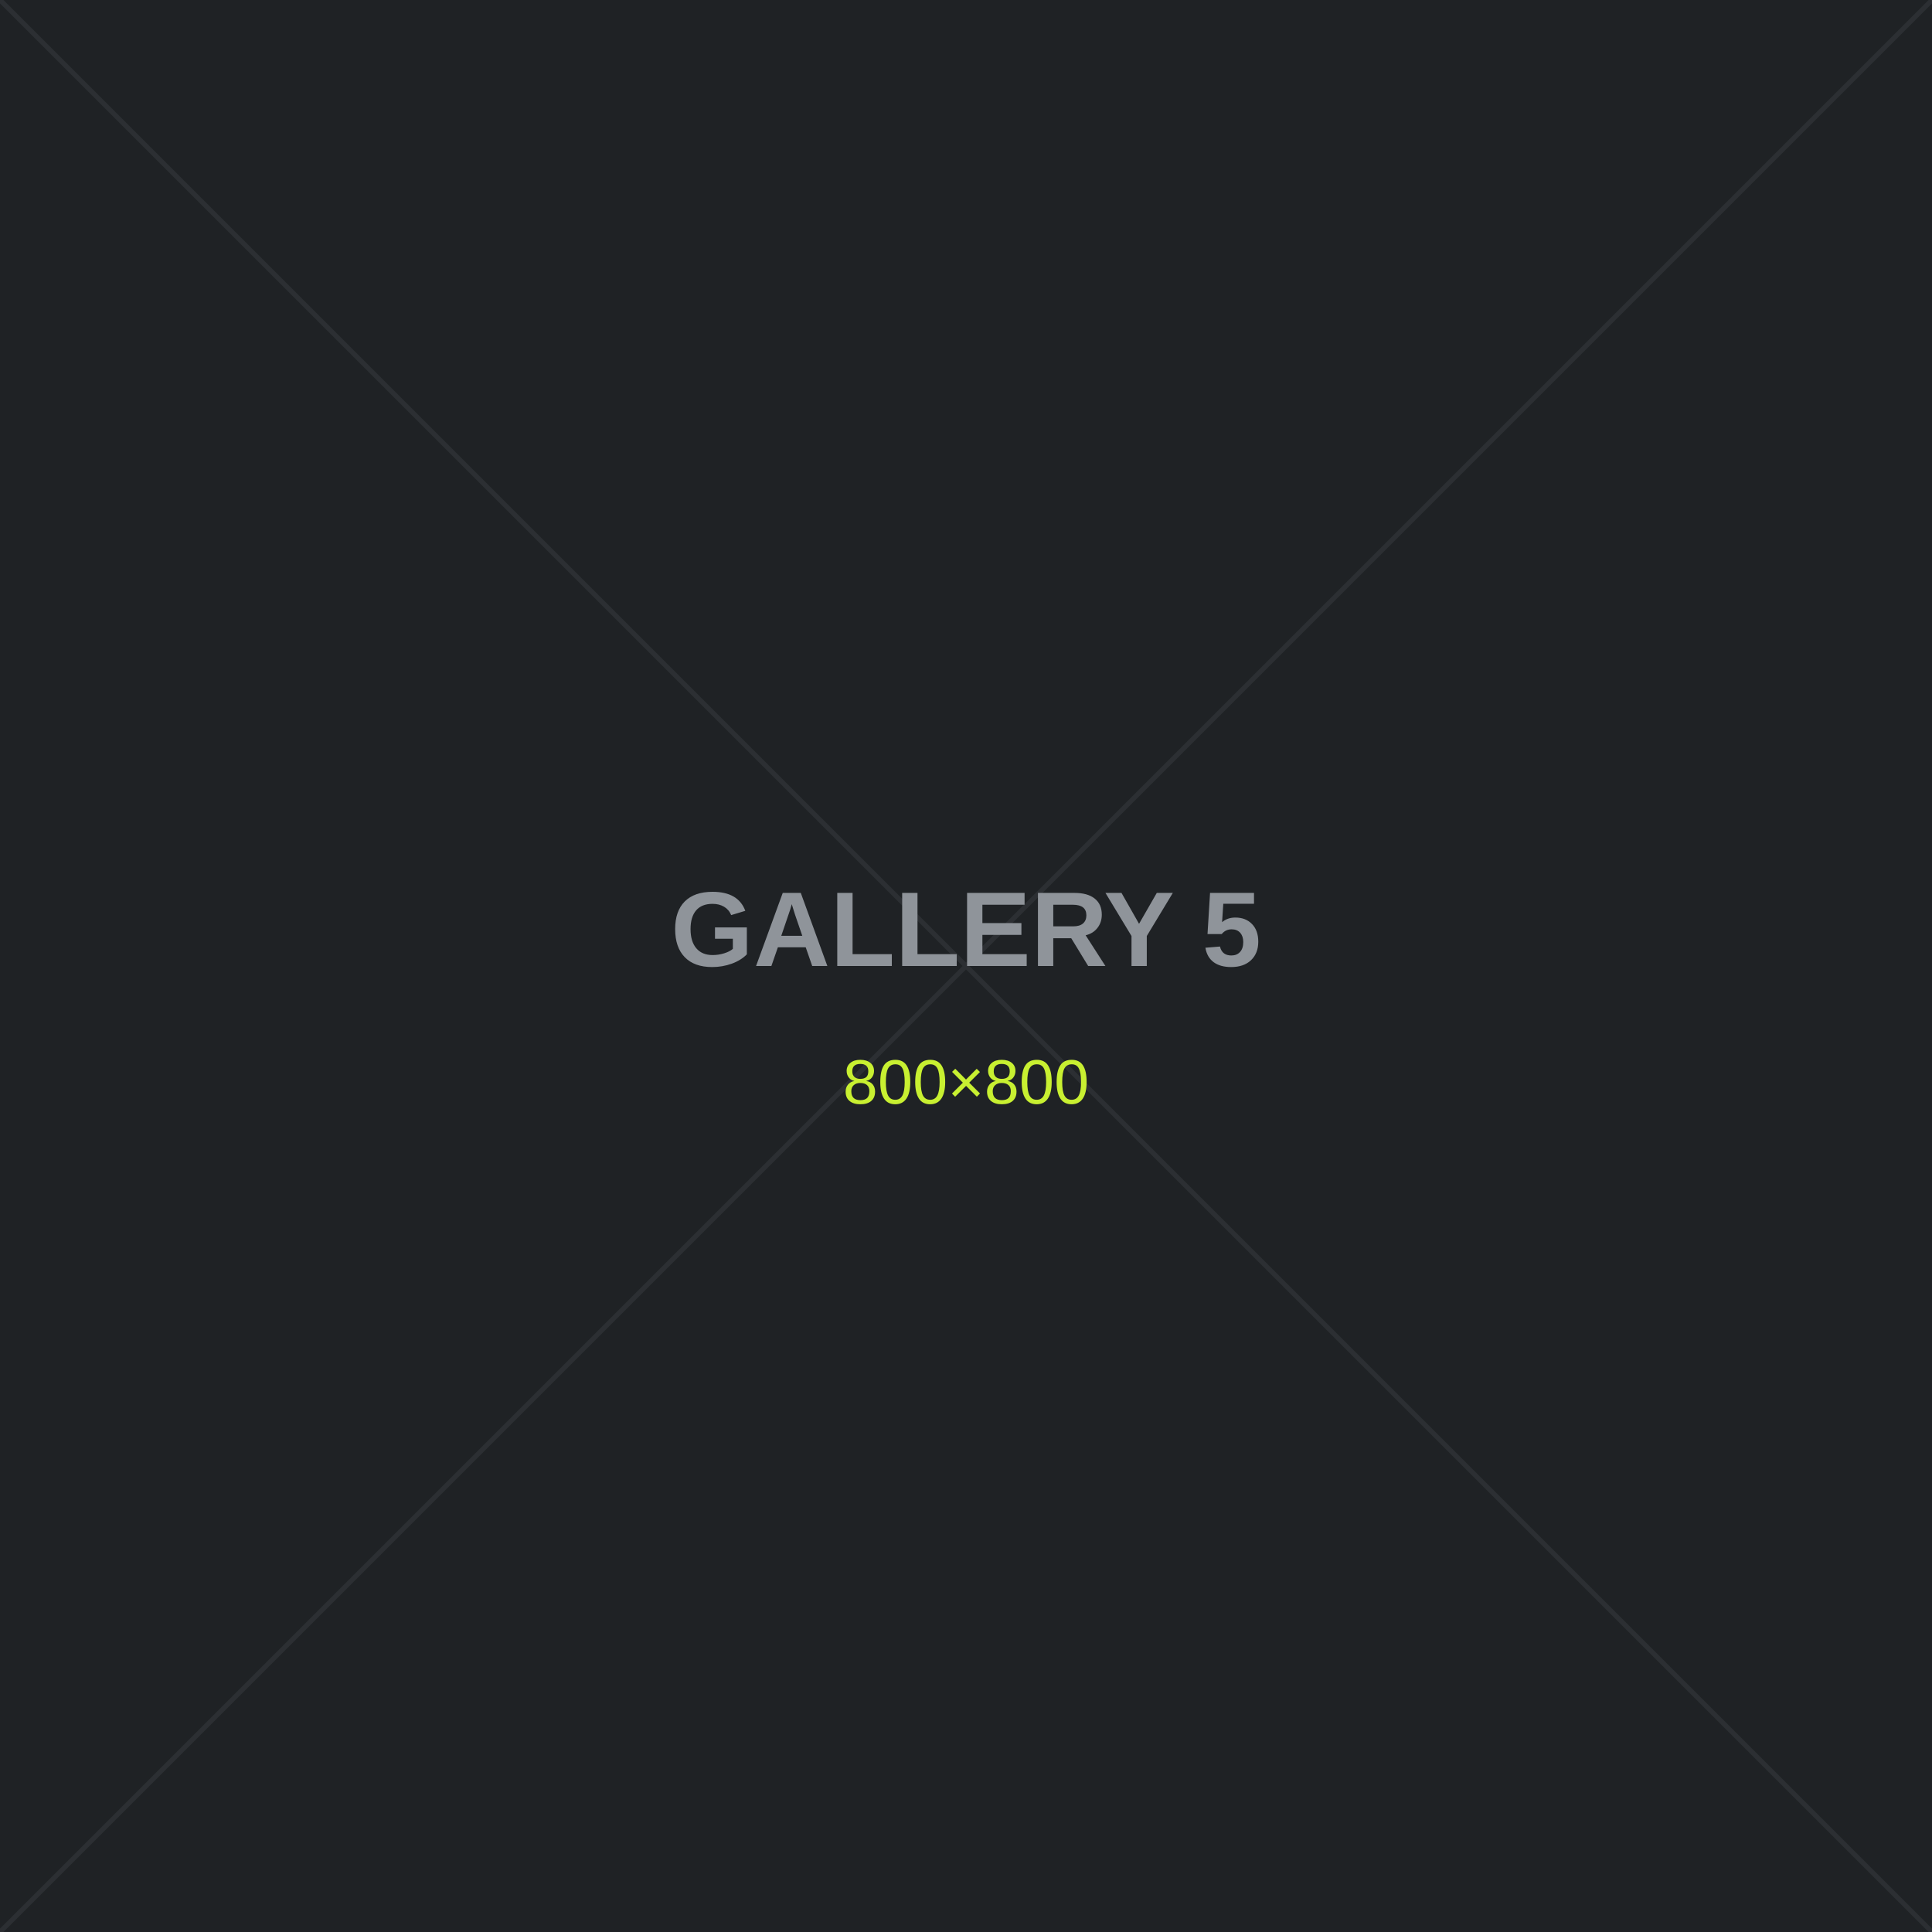
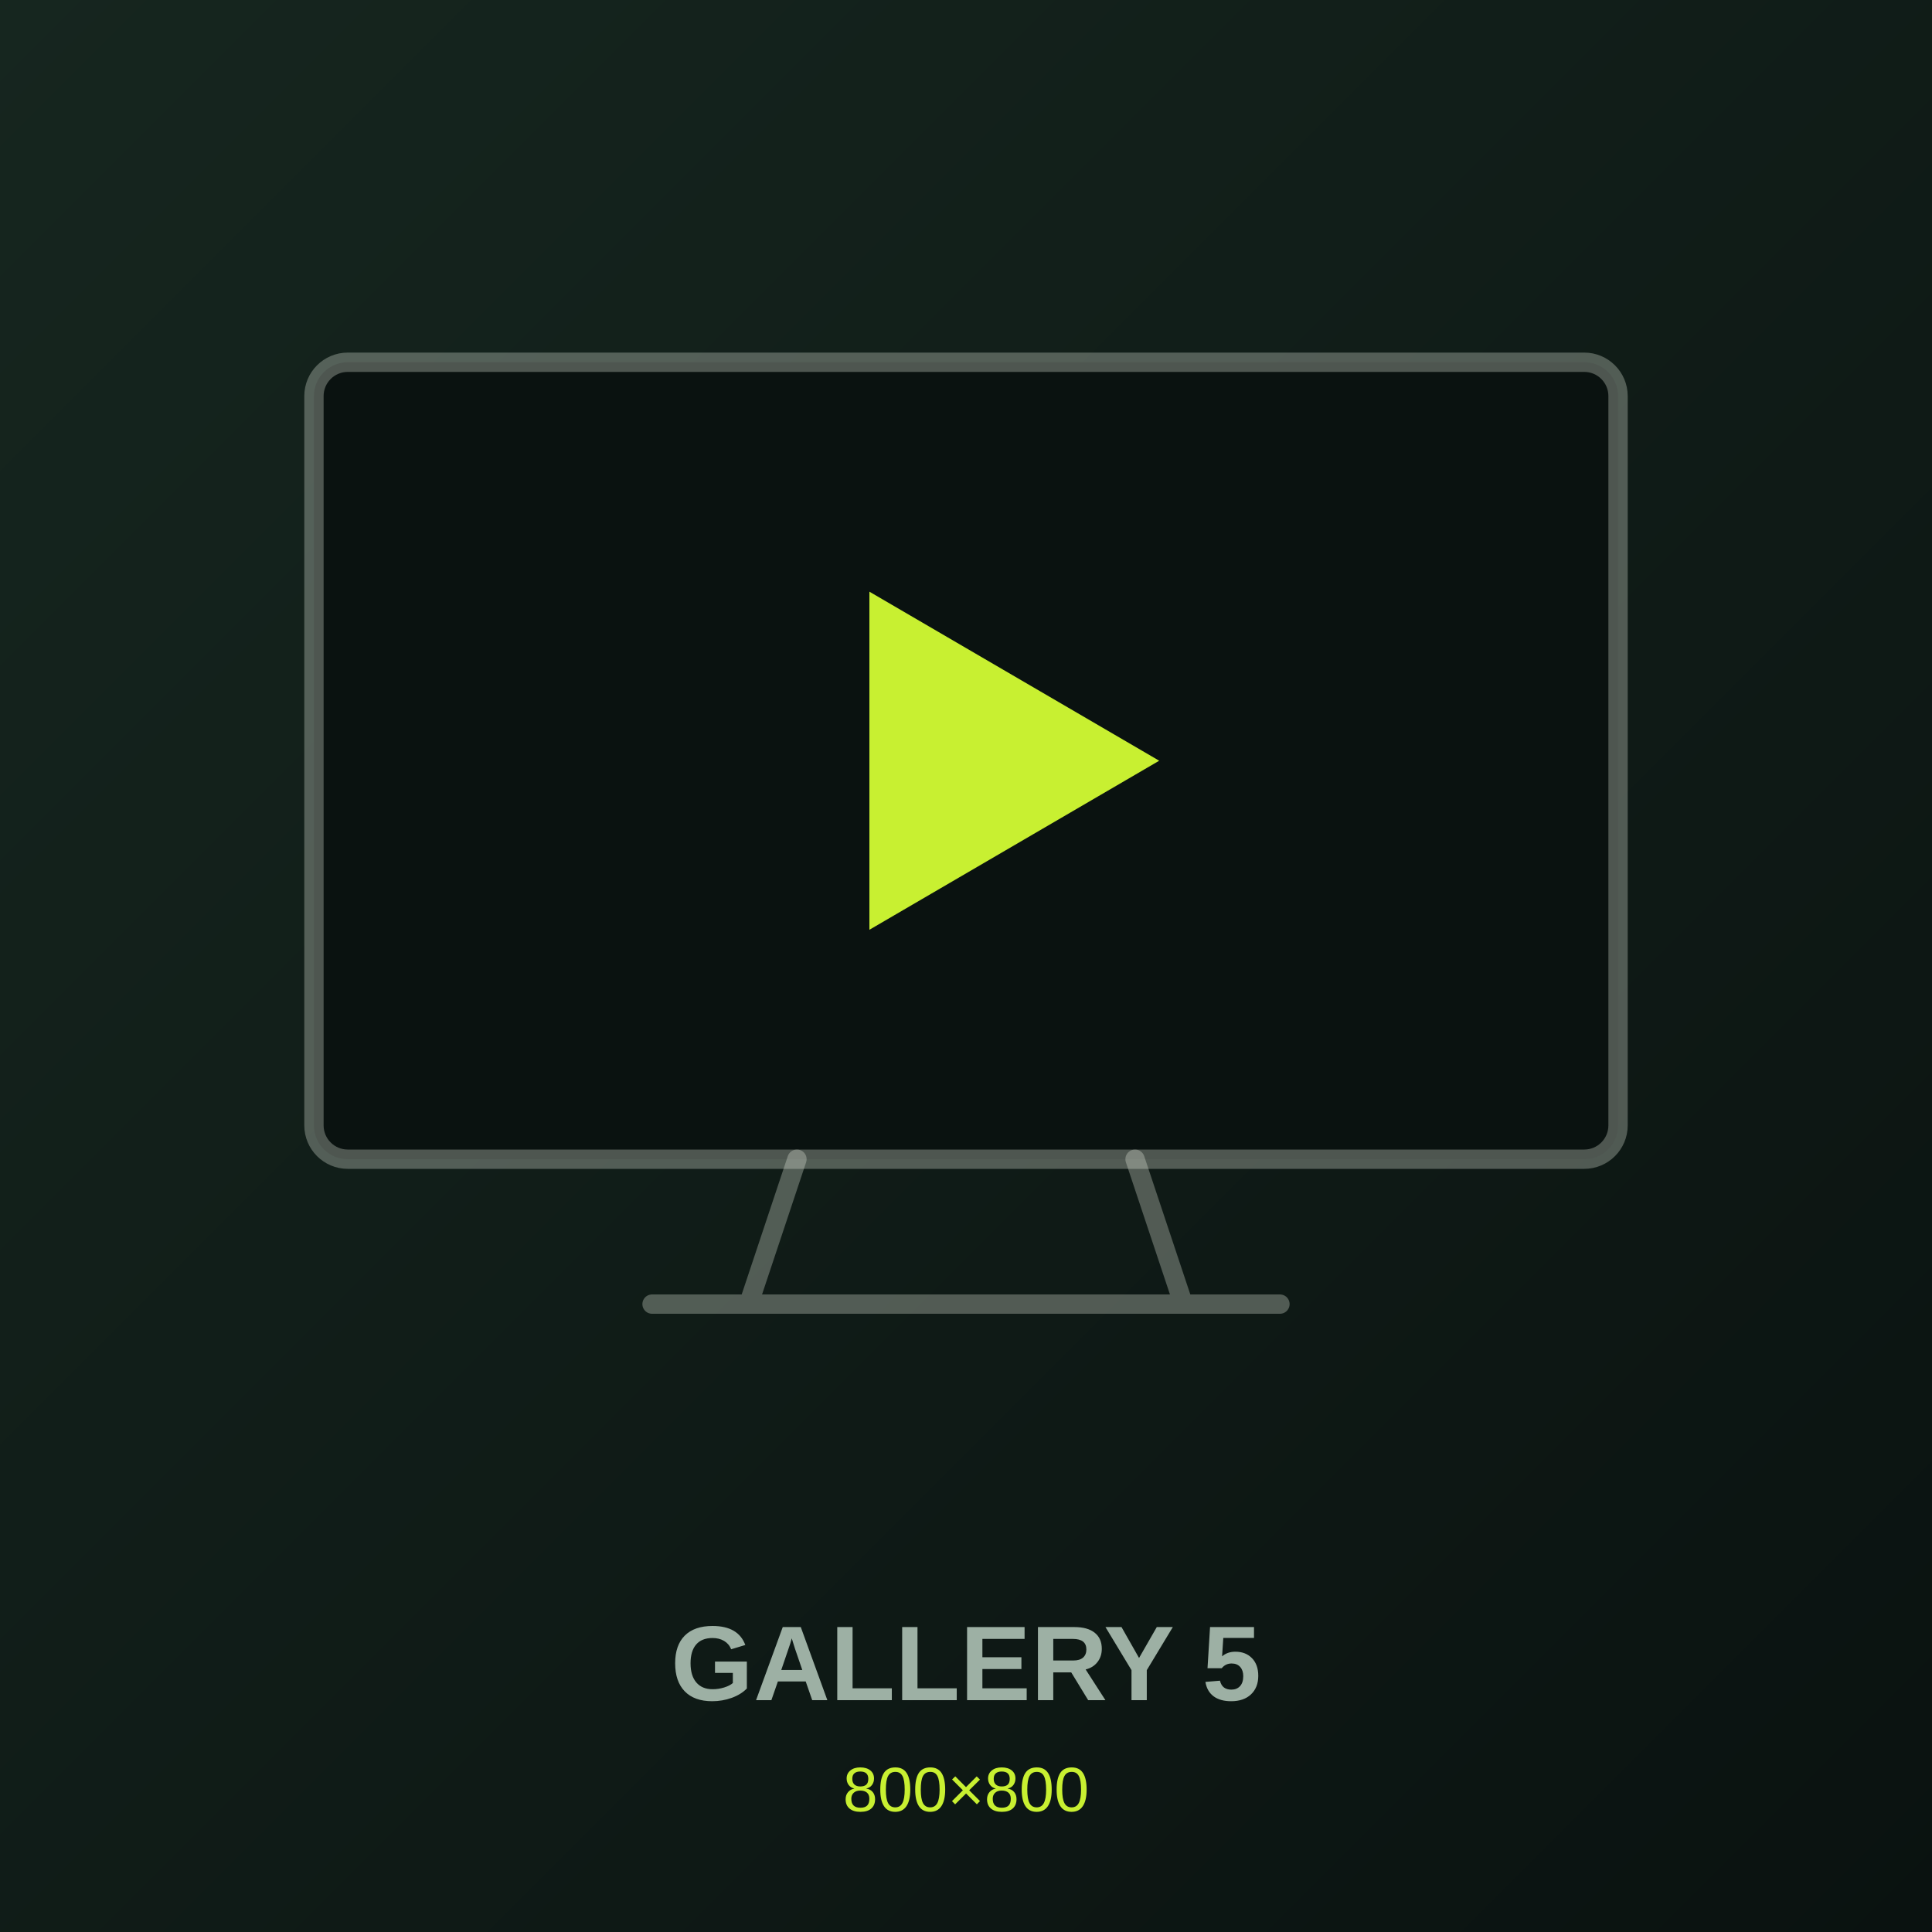
- <svg xmlns="http://www.w3.org/2000/svg" viewBox="0 0 800 800" width="800" height="800" role="img" aria-label="GALLERY 5">
-   <rect width="800" height="800" fill="#1f2225" />
-   <path d="M0 0L800 800M800 0L0 800" stroke="#2c2f33" stroke-width="2" />
-   <text x="50%" y="50%" fill="#8f949a" font-family="Arial,sans-serif" font-size="44" font-weight="700" text-anchor="middle">GALLERY 5</text>
-   <text x="50%" y="50%" dy="57" fill="#C8F031" font-family="Arial,sans-serif" font-size="26" text-anchor="middle">800×800</text>
+ <svg xmlns="http://www.w3.org/2000/svg" viewBox="0 0 800 800" width="800" height="800" role="img" aria-label="GALLERY 5 (placeholder)">
+   <defs>
+     <linearGradient id="g" x1="0" y1="0" x2="1" y2="1">
+       <stop offset="0" stop-color="#16261f" />
+       <stop offset="1" stop-color="#0a1210" />
+     </linearGradient>
+   </defs>
+   <rect width="800" height="800" fill="url(#g)" />
+   <rect x="130" y="150" width="540" height="330" rx="14" fill="#0a1210" stroke="#eef4e6" stroke-opacity=".3" stroke-width="8" />
+   <path d="M360 245L360 385L480 315Z" fill="#c8f031" />
+   <path d="M330 480L310 540H490L470 480M270 540H530" fill="none" stroke="#eef4e6" stroke-opacity=".3" stroke-width="8" stroke-linecap="round" />
+   <text x="50%" y="88%" fill="#9db0a4" font-family="Arial,sans-serif" font-size="44" font-weight="700" text-anchor="middle">GALLERY 5</text>
+   <text x="50%" y="88%" dy="46" fill="#c8f031" font-family="Arial,sans-serif" font-size="26" text-anchor="middle">800×800</text>
</svg>
